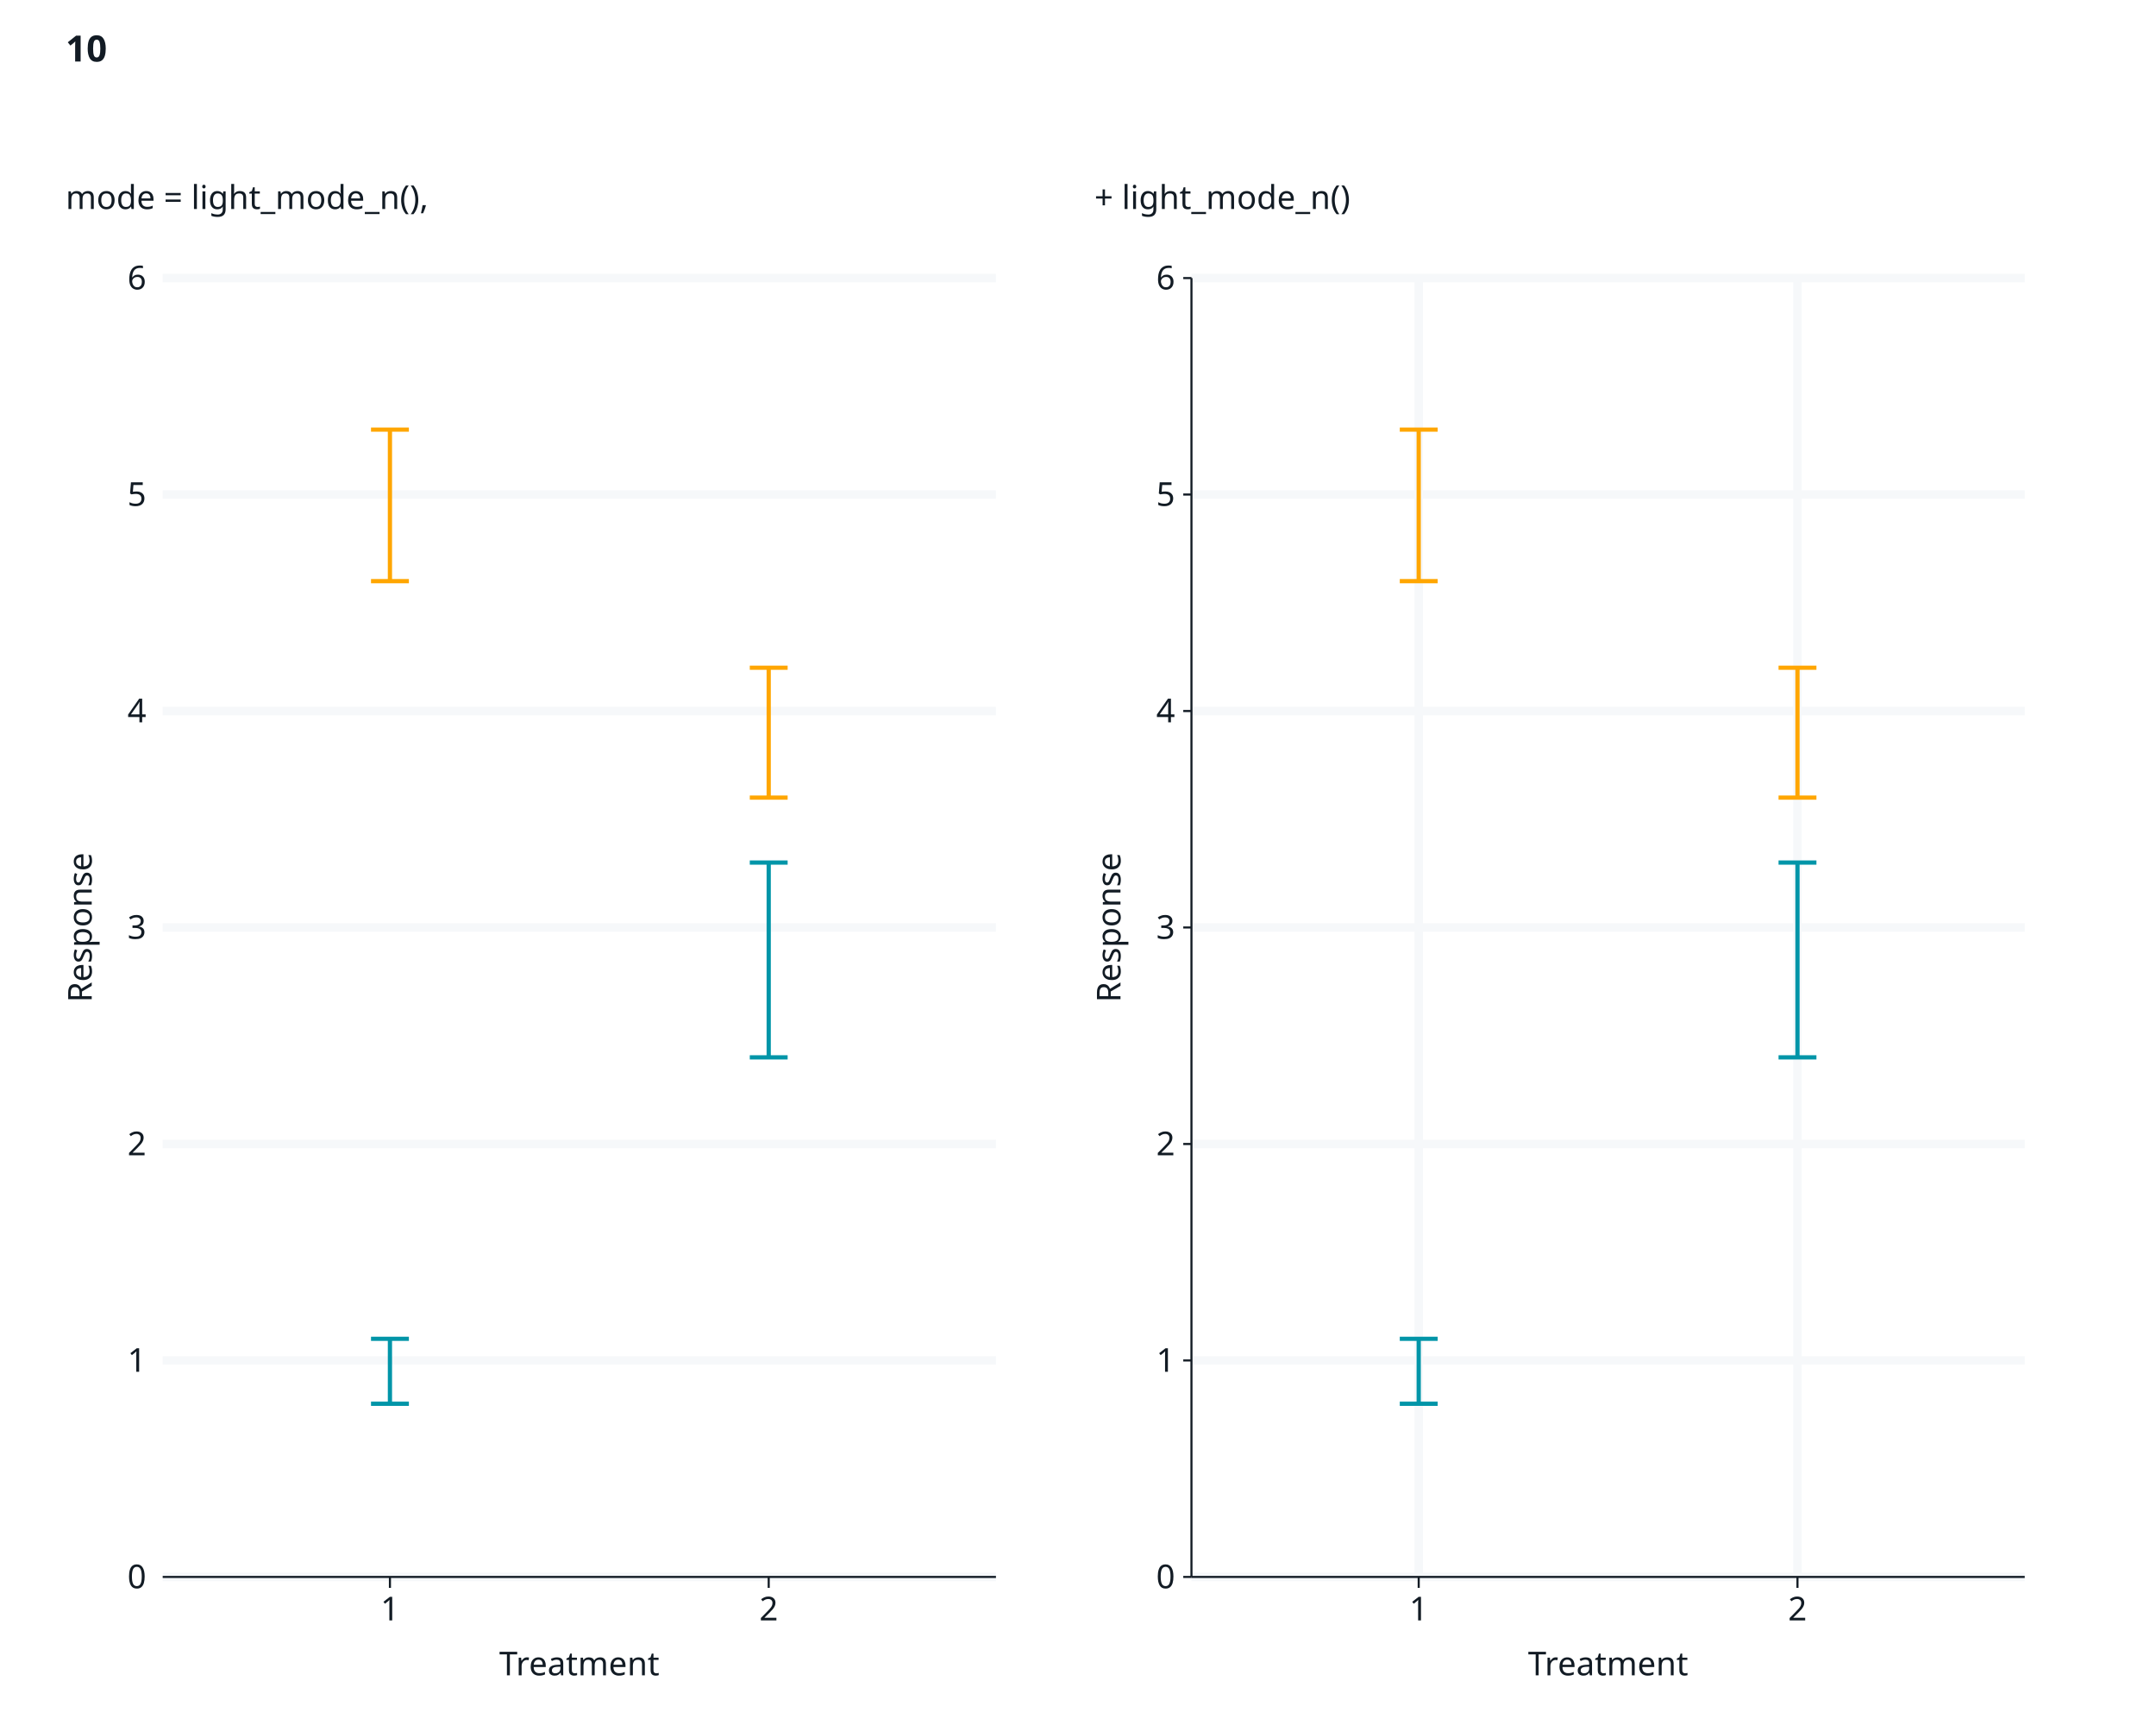
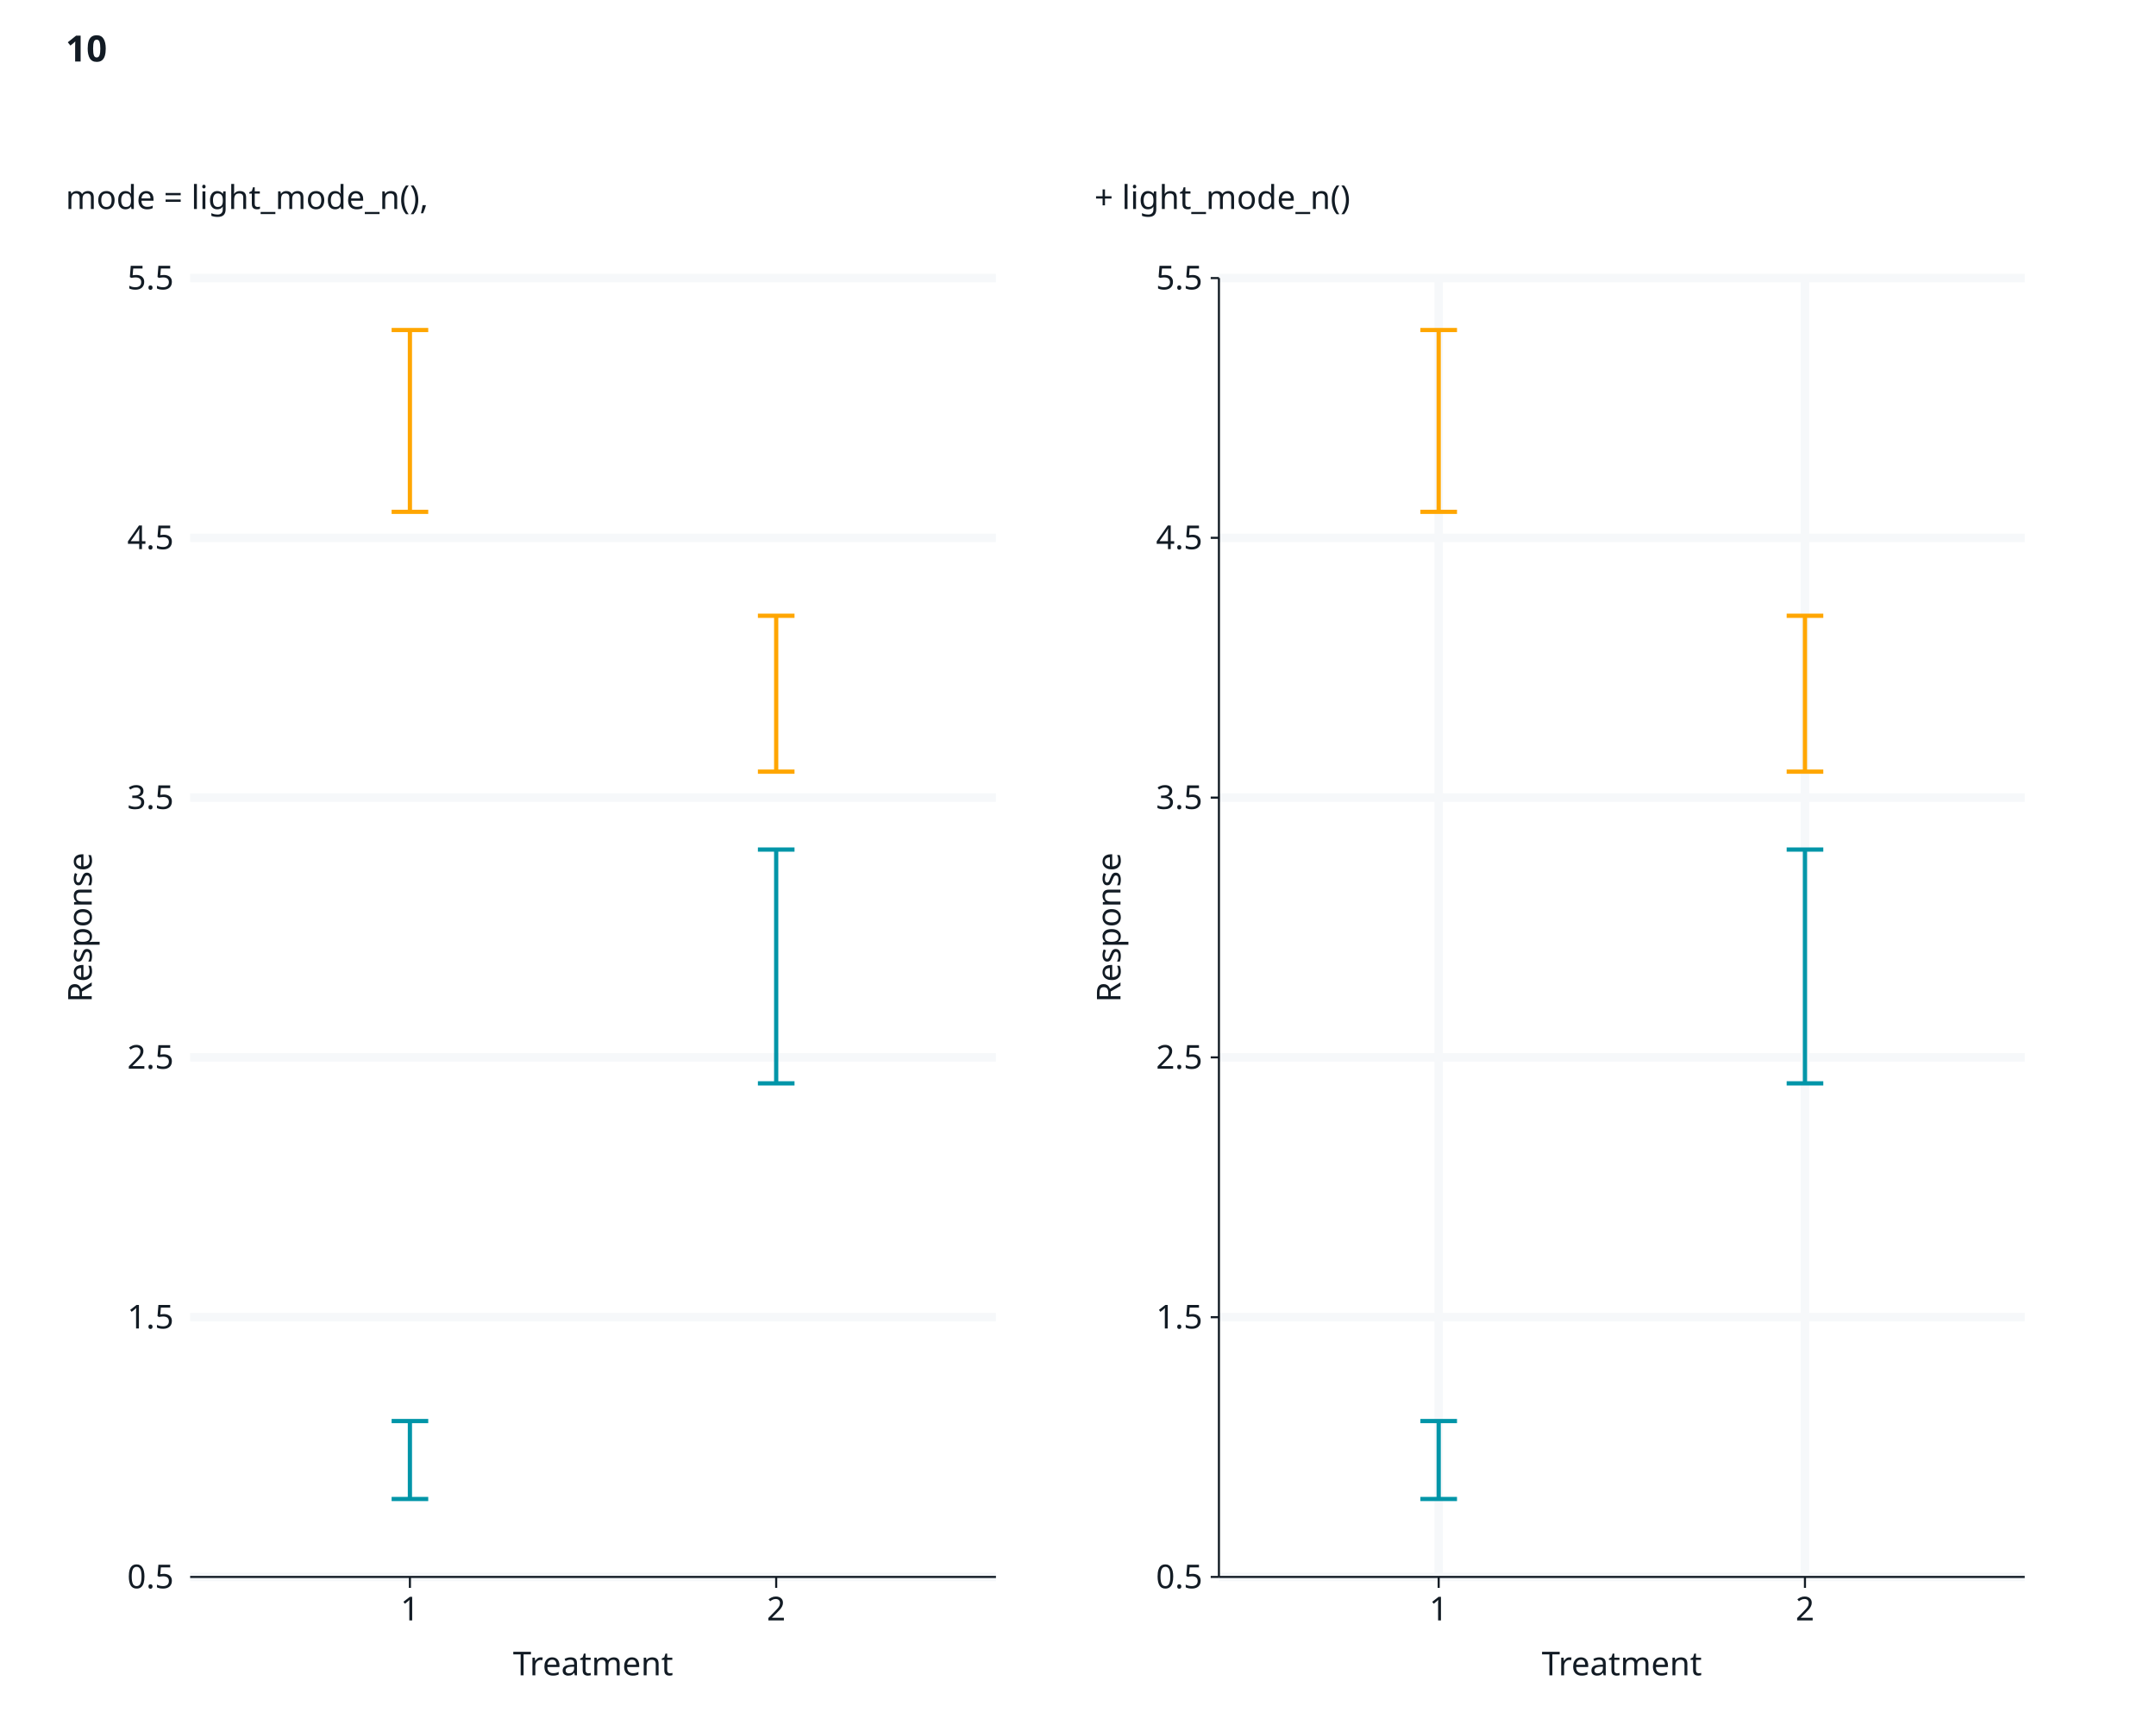
<svg xmlns="http://www.w3.org/2000/svg" class="svglite" data-engine-version="2.0" width="720.00pt" height="576.00pt" viewBox="0 0 720.00 576.00">
  <defs>
    <style type="text/css">
    .svglite line, .svglite polyline, .svglite polygon, .svglite path, .svglite rect, .svglite circle {
      fill: none;
      stroke: #000000;
      stroke-linecap: round;
      stroke-linejoin: round;
      stroke-miterlimit: 10.00;
    }
  </style>
  </defs>
  <rect width="100%" height="100%" style="stroke: none; fill: #FFFFFF;" />
  <defs>
    <clipPath id="cpMC4wMHw3MjAuMDB8MC4wMHw1NzYuMDA=">
      <rect x="0.00" y="0.00" width="720.00" height="576.00" />
    </clipPath>
  </defs>
  <g clip-path="url(#cpMC4wMHw3MjAuMDB8MC4wMHw1NzYuMDA=)">
    <rect x="0" y="0.00" width="720.00" height="576.00" style="stroke-width: 1.07; stroke: #FFFFFF; fill: #FFFFFF;" />
  </g>
  <defs>
-     <clipPath id="cpNTQuMzN8Njc2LjE2fDkyLjg1fDUyNi41Ng==">
-       <rect x="54.33" y="92.85" width="621.84" height="433.71" />
+     <clipPath id="cpNjMuNTB8Njc2LjE2fDkyLjg1fDUyNi41Ng==">
+       <rect x="63.50" y="92.85" width="612.66" height="433.71" />
    </clipPath>
  </defs>
-   <g clip-path="url(#cpNTQuMzN8Njc2LjE2fDkyLjg1fDUyNi41Ng==)">
+   <g clip-path="url(#cpNjMuNTB8Njc2LjE2fDkyLjg1fDUyNi41Ng==)">
</g>
  <g clip-path="url(#cpMC4wMHw3MjAuMDB8MC4wMHw1NzYuMDA=)">
</g>
  <defs>
    <clipPath id="cpMTAuOTZ8MzU0LjUyfDQ5LjIwfDU3Mi4zOA==">
      <rect x="10.96" y="49.20" width="343.56" height="523.19" />
    </clipPath>
  </defs>
  <g clip-path="url(#cpMTAuOTZ8MzU0LjUyfDQ5LjIwfDU3Mi4zOA==)">
    <rect x="10.96" y="49.20" width="343.56" height="523.19" style="stroke-width: 1.07; stroke: #FFFFFF; fill: #FFFFFF;" />
  </g>
  <g clip-path="url(#cpMC4wMHw3MjAuMDB8MC4wMHw1NzYuMDA=)">
-     <rect x="54.33" y="92.85" width="278.27" height="433.71" style="stroke-width: 1.07; stroke: #FFFFFF; fill: #FFFFFF;" />
-     <polyline points="54.33,526.56 332.60,526.56 " style="stroke-width: 2.84; stroke: #F6F8FA; stroke-linecap: butt;" />
-     <polyline points="54.33,454.27 332.60,454.27 " style="stroke-width: 2.84; stroke: #F6F8FA; stroke-linecap: butt;" />
-     <polyline points="54.33,381.99 332.60,381.99 " style="stroke-width: 2.84; stroke: #F6F8FA; stroke-linecap: butt;" />
-     <polyline points="54.33,309.70 332.60,309.70 " style="stroke-width: 2.84; stroke: #F6F8FA; stroke-linecap: butt;" />
-     <polyline points="54.33,237.42 332.60,237.42 " style="stroke-width: 2.84; stroke: #F6F8FA; stroke-linecap: butt;" />
-     <polyline points="54.33,165.13 332.60,165.13 " style="stroke-width: 2.84; stroke: #F6F8FA; stroke-linecap: butt;" />
-     <polyline points="54.33,92.85 332.60,92.85 " style="stroke-width: 2.84; stroke: #F6F8FA; stroke-linecap: butt;" />
-     <polyline points="123.90,447.04 136.55,447.04 " style="stroke-width: 1.41; stroke: #0095A8; stroke-linecap: butt;" />
-     <polyline points="130.22,447.04 130.22,468.73 " style="stroke-width: 1.41; stroke: #0095A8; stroke-linecap: butt;" />
-     <polyline points="123.90,468.73 136.55,468.73 " style="stroke-width: 1.41; stroke: #0095A8; stroke-linecap: butt;" />
-     <polyline points="123.90,143.45 136.55,143.45 " style="stroke-width: 1.41; stroke: #FFA600; stroke-linecap: butt;" />
-     <polyline points="130.22,143.45 130.22,194.05 " style="stroke-width: 1.41; stroke: #FFA600; stroke-linecap: butt;" />
-     <polyline points="123.90,194.05 136.55,194.05 " style="stroke-width: 1.41; stroke: #FFA600; stroke-linecap: butt;" />
-     <polyline points="250.39,288.02 263.03,288.02 " style="stroke-width: 1.41; stroke: #0095A8; stroke-linecap: butt;" />
-     <polyline points="256.71,288.02 256.71,353.07 " style="stroke-width: 1.41; stroke: #0095A8; stroke-linecap: butt;" />
-     <polyline points="250.39,353.07 263.03,353.07 " style="stroke-width: 1.41; stroke: #0095A8; stroke-linecap: butt;" />
-     <polyline points="250.39,222.96 263.03,222.96 " style="stroke-width: 1.41; stroke: #FFA600; stroke-linecap: butt;" />
-     <polyline points="256.71,222.96 256.71,266.33 " style="stroke-width: 1.41; stroke: #FFA600; stroke-linecap: butt;" />
-     <polyline points="250.39,266.33 263.03,266.33 " style="stroke-width: 1.41; stroke: #FFA600; stroke-linecap: butt;" />
-     <text x="48.85" y="530.34" text-anchor="end" style="font-size: 11.00px; fill: #121B24; font-family: sans;" textLength="6.12px" lengthAdjust="spacingAndGlyphs">0</text>
-     <text x="48.85" y="458.06" text-anchor="end" style="font-size: 11.00px; fill: #121B24; font-family: sans;" textLength="6.12px" lengthAdjust="spacingAndGlyphs">1</text>
-     <text x="48.85" y="385.77" text-anchor="end" style="font-size: 11.00px; fill: #121B24; font-family: sans;" textLength="6.12px" lengthAdjust="spacingAndGlyphs">2</text>
-     <text x="48.85" y="313.49" text-anchor="end" style="font-size: 11.00px; fill: #121B24; font-family: sans;" textLength="6.12px" lengthAdjust="spacingAndGlyphs">3</text>
-     <text x="48.85" y="241.20" text-anchor="end" style="font-size: 11.00px; fill: #121B24; font-family: sans;" textLength="6.12px" lengthAdjust="spacingAndGlyphs">4</text>
-     <text x="48.85" y="168.92" text-anchor="end" style="font-size: 11.00px; fill: #121B24; font-family: sans;" textLength="6.12px" lengthAdjust="spacingAndGlyphs">5</text>
-     <text x="48.85" y="96.63" text-anchor="end" style="font-size: 11.00px; fill: #121B24; font-family: sans;" textLength="6.12px" lengthAdjust="spacingAndGlyphs">6</text>
-     <polyline points="54.33,526.56 332.60,526.56 " style="stroke-width: 0.70; stroke: #121B24; stroke-linecap: butt;" />
-     <polyline points="130.22,530.21 130.22,526.56 " style="stroke-width: 0.70; stroke: #121B24; stroke-linecap: butt;" />
-     <polyline points="256.71,530.21 256.71,526.56 " style="stroke-width: 0.70; stroke: #121B24; stroke-linecap: butt;" />
-     <text x="130.22" y="541.07" text-anchor="middle" style="font-size: 11.00px; fill: #121B24; font-family: sans;" textLength="6.12px" lengthAdjust="spacingAndGlyphs">1</text>
-     <text x="256.71" y="541.07" text-anchor="middle" style="font-size: 11.00px; fill: #121B24; font-family: sans;" textLength="6.12px" lengthAdjust="spacingAndGlyphs">2</text>
-     <text x="193.47" y="559.41" text-anchor="middle" style="font-size: 11.00px; fill: #121B24; font-family: sans;" textLength="50.13px" lengthAdjust="spacingAndGlyphs">Treatment</text>
+     <rect x="63.50" y="92.85" width="269.10" height="433.71" style="stroke-width: 1.07; stroke: #FFFFFF; fill: #FFFFFF;" />
+     <polyline points="63.50,526.56 332.60,526.56 " style="stroke-width: 2.84; stroke: #F6F8FA; stroke-linecap: butt;" />
+     <polyline points="63.50,439.82 332.60,439.82 " style="stroke-width: 2.84; stroke: #F6F8FA; stroke-linecap: butt;" />
+     <polyline points="63.50,353.07 332.60,353.07 " style="stroke-width: 2.84; stroke: #F6F8FA; stroke-linecap: butt;" />
+     <polyline points="63.50,266.33 332.60,266.33 " style="stroke-width: 2.84; stroke: #F6F8FA; stroke-linecap: butt;" />
+     <polyline points="63.50,179.59 332.60,179.59 " style="stroke-width: 2.84; stroke: #F6F8FA; stroke-linecap: butt;" />
+     <polyline points="63.50,92.85 332.60,92.85 " style="stroke-width: 2.84; stroke: #F6F8FA; stroke-linecap: butt;" />
+     <polyline points="130.78,474.51 143.01,474.51 " style="stroke-width: 1.41; stroke: #0095A8; stroke-linecap: butt;" />
+     <polyline points="136.89,474.51 136.89,500.53 " style="stroke-width: 1.41; stroke: #0095A8; stroke-linecap: butt;" />
+     <polyline points="130.78,500.53 143.01,500.53 " style="stroke-width: 1.41; stroke: #0095A8; stroke-linecap: butt;" />
+     <polyline points="130.78,110.20 143.01,110.20 " style="stroke-width: 1.41; stroke: #FFA600; stroke-linecap: butt;" />
+     <polyline points="136.89,110.20 136.89,170.91 " style="stroke-width: 1.41; stroke: #FFA600; stroke-linecap: butt;" />
+     <polyline points="130.78,170.91 143.01,170.91 " style="stroke-width: 1.41; stroke: #FFA600; stroke-linecap: butt;" />
+     <polyline points="253.10,283.68 265.33,283.68 " style="stroke-width: 1.41; stroke: #0095A8; stroke-linecap: butt;" />
+     <polyline points="259.21,283.68 259.21,361.75 " style="stroke-width: 1.41; stroke: #0095A8; stroke-linecap: butt;" />
+     <polyline points="253.10,361.75 265.33,361.75 " style="stroke-width: 1.41; stroke: #0095A8; stroke-linecap: butt;" />
+     <polyline points="253.10,205.61 265.33,205.61 " style="stroke-width: 1.41; stroke: #FFA600; stroke-linecap: butt;" />
+     <polyline points="259.21,205.61 259.21,257.66 " style="stroke-width: 1.41; stroke: #FFA600; stroke-linecap: butt;" />
+     <polyline points="253.10,257.66 265.33,257.66 " style="stroke-width: 1.41; stroke: #FFA600; stroke-linecap: butt;" />
+     <text x="58.02" y="530.34" text-anchor="end" style="font-size: 11.00px; fill: #121B24; font-family: sans;" textLength="15.29px" lengthAdjust="spacingAndGlyphs">0.5</text>
+     <text x="58.02" y="443.60" text-anchor="end" style="font-size: 11.00px; fill: #121B24; font-family: sans;" textLength="15.29px" lengthAdjust="spacingAndGlyphs">1.5</text>
+     <text x="58.02" y="356.86" text-anchor="end" style="font-size: 11.00px; fill: #121B24; font-family: sans;" textLength="15.29px" lengthAdjust="spacingAndGlyphs">2.5</text>
+     <text x="58.02" y="270.12" text-anchor="end" style="font-size: 11.00px; fill: #121B24; font-family: sans;" textLength="15.29px" lengthAdjust="spacingAndGlyphs">3.5</text>
+     <text x="58.02" y="183.37" text-anchor="end" style="font-size: 11.00px; fill: #121B24; font-family: sans;" textLength="15.29px" lengthAdjust="spacingAndGlyphs">4.5</text>
+     <text x="58.02" y="96.63" text-anchor="end" style="font-size: 11.00px; fill: #121B24; font-family: sans;" textLength="15.29px" lengthAdjust="spacingAndGlyphs">5.5</text>
+     <polyline points="63.50,526.56 332.60,526.56 " style="stroke-width: 0.70; stroke: #121B24; stroke-linecap: butt;" />
+     <polyline points="136.89,530.21 136.89,526.56 " style="stroke-width: 0.70; stroke: #121B24; stroke-linecap: butt;" />
+     <polyline points="259.21,530.21 259.21,526.56 " style="stroke-width: 0.70; stroke: #121B24; stroke-linecap: butt;" />
+     <text x="136.89" y="541.07" text-anchor="middle" style="font-size: 11.00px; fill: #121B24; font-family: sans;" textLength="6.12px" lengthAdjust="spacingAndGlyphs">1</text>
+     <text x="259.21" y="541.07" text-anchor="middle" style="font-size: 11.00px; fill: #121B24; font-family: sans;" textLength="6.12px" lengthAdjust="spacingAndGlyphs">2</text>
+     <text x="198.05" y="559.41" text-anchor="middle" style="font-size: 11.00px; fill: #121B24; font-family: sans;" textLength="50.13px" lengthAdjust="spacingAndGlyphs">Treatment</text>
    <text transform="translate(30.63,309.70) rotate(-90)" text-anchor="middle" style="font-size: 11.00px; fill: #121B24; font-family: sans;" textLength="49.55px" lengthAdjust="spacingAndGlyphs">Response</text>
    <text x="21.92" y="57.91" style="font-size: 11.00px; fill: #121B24; font-family: sans;" textLength="0.00px" lengthAdjust="spacingAndGlyphs" />
    <text x="21.92" y="69.79" style="font-size: 11.00px; fill: #121B24; font-family: sans;" textLength="116.50px" lengthAdjust="spacingAndGlyphs">mode = light_mode_n(),</text>
  </g>
  <defs>
    <clipPath id="cpMzU0LjUyfDY5OC4wOHw0OS4yMHw1NzIuMzg=">
      <rect x="354.52" y="49.20" width="343.56" height="523.19" />
    </clipPath>
  </defs>
  <g clip-path="url(#cpMzU0LjUyfDY5OC4wOHw0OS4yMHw1NzIuMzg=)">
    <rect x="354.52" y="49.20" width="343.56" height="523.19" style="stroke-width: 1.07; stroke: #FFFFFF; fill: #FFFFFF;" />
  </g>
  <g clip-path="url(#cpMC4wMHw3MjAuMDB8MC4wMHw1NzYuMDA=)">
-     <rect x="397.89" y="92.85" width="278.27" height="433.71" style="stroke-width: 1.07; stroke: #FFFFFF; fill: #FFFFFF;" />
-     <polyline points="397.89,526.56 676.16,526.56 " style="stroke-width: 2.84; stroke: #F6F8FA; stroke-linecap: butt;" />
-     <polyline points="397.89,454.27 676.16,454.27 " style="stroke-width: 2.84; stroke: #F6F8FA; stroke-linecap: butt;" />
-     <polyline points="397.89,381.99 676.16,381.99 " style="stroke-width: 2.84; stroke: #F6F8FA; stroke-linecap: butt;" />
-     <polyline points="397.89,309.70 676.16,309.70 " style="stroke-width: 2.84; stroke: #F6F8FA; stroke-linecap: butt;" />
-     <polyline points="397.89,237.42 676.16,237.42 " style="stroke-width: 2.84; stroke: #F6F8FA; stroke-linecap: butt;" />
-     <polyline points="397.89,165.13 676.16,165.13 " style="stroke-width: 2.84; stroke: #F6F8FA; stroke-linecap: butt;" />
-     <polyline points="397.89,92.85 676.16,92.85 " style="stroke-width: 2.84; stroke: #F6F8FA; stroke-linecap: butt;" />
-     <polyline points="473.78,526.56 473.78,92.85 " style="stroke-width: 2.84; stroke: #F6F8FA; stroke-linecap: butt;" />
-     <polyline points="600.27,526.56 600.27,92.85 " style="stroke-width: 2.84; stroke: #F6F8FA; stroke-linecap: butt;" />
-     <polyline points="467.46,447.04 480.11,447.04 " style="stroke-width: 1.41; stroke: #0095A8; stroke-linecap: butt;" />
-     <polyline points="473.78,447.04 473.78,468.73 " style="stroke-width: 1.41; stroke: #0095A8; stroke-linecap: butt;" />
-     <polyline points="467.46,468.73 480.11,468.73 " style="stroke-width: 1.41; stroke: #0095A8; stroke-linecap: butt;" />
-     <polyline points="467.46,143.45 480.11,143.45 " style="stroke-width: 1.41; stroke: #FFA600; stroke-linecap: butt;" />
-     <polyline points="473.78,143.45 473.78,194.05 " style="stroke-width: 1.41; stroke: #FFA600; stroke-linecap: butt;" />
-     <polyline points="467.46,194.05 480.11,194.05 " style="stroke-width: 1.41; stroke: #FFA600; stroke-linecap: butt;" />
-     <polyline points="593.95,288.02 606.60,288.02 " style="stroke-width: 1.41; stroke: #0095A8; stroke-linecap: butt;" />
-     <polyline points="600.27,288.02 600.27,353.07 " style="stroke-width: 1.41; stroke: #0095A8; stroke-linecap: butt;" />
-     <polyline points="593.95,353.07 606.60,353.07 " style="stroke-width: 1.41; stroke: #0095A8; stroke-linecap: butt;" />
-     <polyline points="593.95,222.96 606.60,222.96 " style="stroke-width: 1.41; stroke: #FFA600; stroke-linecap: butt;" />
-     <polyline points="600.27,222.96 600.27,266.33 " style="stroke-width: 1.41; stroke: #FFA600; stroke-linecap: butt;" />
-     <polyline points="593.95,266.33 606.60,266.33 " style="stroke-width: 1.41; stroke: #FFA600; stroke-linecap: butt;" />
-     <polyline points="397.89,526.56 397.89,92.85 " style="stroke-width: 0.70; stroke: #121B24; stroke-linecap: butt;" />
-     <text x="392.41" y="530.34" text-anchor="end" style="font-size: 11.00px; fill: #121B24; font-family: sans;" textLength="6.12px" lengthAdjust="spacingAndGlyphs">0</text>
-     <text x="392.41" y="458.06" text-anchor="end" style="font-size: 11.00px; fill: #121B24; font-family: sans;" textLength="6.12px" lengthAdjust="spacingAndGlyphs">1</text>
-     <text x="392.41" y="385.77" text-anchor="end" style="font-size: 11.00px; fill: #121B24; font-family: sans;" textLength="6.12px" lengthAdjust="spacingAndGlyphs">2</text>
-     <text x="392.41" y="313.49" text-anchor="end" style="font-size: 11.00px; fill: #121B24; font-family: sans;" textLength="6.12px" lengthAdjust="spacingAndGlyphs">3</text>
-     <text x="392.41" y="241.20" text-anchor="end" style="font-size: 11.00px; fill: #121B24; font-family: sans;" textLength="6.12px" lengthAdjust="spacingAndGlyphs">4</text>
-     <text x="392.41" y="168.92" text-anchor="end" style="font-size: 11.00px; fill: #121B24; font-family: sans;" textLength="6.12px" lengthAdjust="spacingAndGlyphs">5</text>
-     <text x="392.41" y="96.63" text-anchor="end" style="font-size: 11.00px; fill: #121B24; font-family: sans;" textLength="6.12px" lengthAdjust="spacingAndGlyphs">6</text>
-     <polyline points="395.15,526.56 397.89,526.56 " style="stroke-width: 0.70; stroke: #121B24; stroke-linecap: butt;" />
-     <polyline points="395.15,454.27 397.89,454.27 " style="stroke-width: 0.70; stroke: #121B24; stroke-linecap: butt;" />
-     <polyline points="395.15,381.99 397.89,381.99 " style="stroke-width: 0.70; stroke: #121B24; stroke-linecap: butt;" />
-     <polyline points="395.15,309.70 397.89,309.70 " style="stroke-width: 0.70; stroke: #121B24; stroke-linecap: butt;" />
-     <polyline points="395.15,237.42 397.89,237.42 " style="stroke-width: 0.70; stroke: #121B24; stroke-linecap: butt;" />
-     <polyline points="395.15,165.13 397.89,165.13 " style="stroke-width: 0.70; stroke: #121B24; stroke-linecap: butt;" />
-     <polyline points="395.15,92.85 397.89,92.85 " style="stroke-width: 0.70; stroke: #121B24; stroke-linecap: butt;" />
-     <polyline points="397.89,526.56 676.16,526.56 " style="stroke-width: 0.70; stroke: #121B24; stroke-linecap: butt;" />
-     <polyline points="473.78,530.21 473.78,526.56 " style="stroke-width: 0.70; stroke: #121B24; stroke-linecap: butt;" />
-     <polyline points="600.27,530.21 600.27,526.56 " style="stroke-width: 0.70; stroke: #121B24; stroke-linecap: butt;" />
-     <text x="473.78" y="541.07" text-anchor="middle" style="font-size: 11.00px; fill: #121B24; font-family: sans;" textLength="6.12px" lengthAdjust="spacingAndGlyphs">1</text>
-     <text x="600.27" y="541.07" text-anchor="middle" style="font-size: 11.00px; fill: #121B24; font-family: sans;" textLength="6.12px" lengthAdjust="spacingAndGlyphs">2</text>
-     <text x="537.03" y="559.41" text-anchor="middle" style="font-size: 11.00px; fill: #121B24; font-family: sans;" textLength="50.13px" lengthAdjust="spacingAndGlyphs">Treatment</text>
+     <rect x="407.06" y="92.85" width="269.10" height="433.71" style="stroke-width: 1.07; stroke: #FFFFFF; fill: #FFFFFF;" />
+     <polyline points="407.06,526.56 676.16,526.56 " style="stroke-width: 2.84; stroke: #F6F8FA; stroke-linecap: butt;" />
+     <polyline points="407.06,439.82 676.16,439.82 " style="stroke-width: 2.84; stroke: #F6F8FA; stroke-linecap: butt;" />
+     <polyline points="407.06,353.07 676.16,353.07 " style="stroke-width: 2.84; stroke: #F6F8FA; stroke-linecap: butt;" />
+     <polyline points="407.06,266.33 676.16,266.33 " style="stroke-width: 2.84; stroke: #F6F8FA; stroke-linecap: butt;" />
+     <polyline points="407.06,179.59 676.16,179.59 " style="stroke-width: 2.84; stroke: #F6F8FA; stroke-linecap: butt;" />
+     <polyline points="407.06,92.85 676.16,92.85 " style="stroke-width: 2.84; stroke: #F6F8FA; stroke-linecap: butt;" />
+     <polyline points="480.45,526.56 480.45,92.85 " style="stroke-width: 2.84; stroke: #F6F8FA; stroke-linecap: butt;" />
+     <polyline points="602.77,526.56 602.77,92.85 " style="stroke-width: 2.84; stroke: #F6F8FA; stroke-linecap: butt;" />
+     <polyline points="474.34,474.51 486.57,474.51 " style="stroke-width: 1.41; stroke: #0095A8; stroke-linecap: butt;" />
+     <polyline points="480.45,474.51 480.45,500.53 " style="stroke-width: 1.41; stroke: #0095A8; stroke-linecap: butt;" />
+     <polyline points="474.34,500.53 486.57,500.53 " style="stroke-width: 1.41; stroke: #0095A8; stroke-linecap: butt;" />
+     <polyline points="474.34,110.20 486.57,110.20 " style="stroke-width: 1.41; stroke: #FFA600; stroke-linecap: butt;" />
+     <polyline points="480.45,110.20 480.45,170.91 " style="stroke-width: 1.41; stroke: #FFA600; stroke-linecap: butt;" />
+     <polyline points="474.34,170.91 486.57,170.91 " style="stroke-width: 1.41; stroke: #FFA600; stroke-linecap: butt;" />
+     <polyline points="596.66,283.68 608.89,283.68 " style="stroke-width: 1.41; stroke: #0095A8; stroke-linecap: butt;" />
+     <polyline points="602.77,283.68 602.77,361.75 " style="stroke-width: 1.41; stroke: #0095A8; stroke-linecap: butt;" />
+     <polyline points="596.66,361.75 608.89,361.75 " style="stroke-width: 1.41; stroke: #0095A8; stroke-linecap: butt;" />
+     <polyline points="596.66,205.61 608.89,205.61 " style="stroke-width: 1.41; stroke: #FFA600; stroke-linecap: butt;" />
+     <polyline points="602.77,205.61 602.77,257.66 " style="stroke-width: 1.41; stroke: #FFA600; stroke-linecap: butt;" />
+     <polyline points="596.66,257.66 608.89,257.66 " style="stroke-width: 1.41; stroke: #FFA600; stroke-linecap: butt;" />
+     <polyline points="407.06,526.56 407.06,92.85 " style="stroke-width: 0.70; stroke: #121B24; stroke-linecap: butt;" />
+     <text x="401.58" y="530.34" text-anchor="end" style="font-size: 11.00px; fill: #121B24; font-family: sans;" textLength="15.29px" lengthAdjust="spacingAndGlyphs">0.5</text>
+     <text x="401.58" y="443.60" text-anchor="end" style="font-size: 11.00px; fill: #121B24; font-family: sans;" textLength="15.29px" lengthAdjust="spacingAndGlyphs">1.5</text>
+     <text x="401.58" y="356.86" text-anchor="end" style="font-size: 11.00px; fill: #121B24; font-family: sans;" textLength="15.29px" lengthAdjust="spacingAndGlyphs">2.5</text>
+     <text x="401.58" y="270.12" text-anchor="end" style="font-size: 11.00px; fill: #121B24; font-family: sans;" textLength="15.29px" lengthAdjust="spacingAndGlyphs">3.5</text>
+     <text x="401.58" y="183.37" text-anchor="end" style="font-size: 11.00px; fill: #121B24; font-family: sans;" textLength="15.29px" lengthAdjust="spacingAndGlyphs">4.5</text>
+     <text x="401.58" y="96.63" text-anchor="end" style="font-size: 11.00px; fill: #121B24; font-family: sans;" textLength="15.29px" lengthAdjust="spacingAndGlyphs">5.5</text>
+     <polyline points="404.32,526.56 407.06,526.56 " style="stroke-width: 0.70; stroke: #121B24; stroke-linecap: butt;" />
+     <polyline points="404.32,439.82 407.06,439.82 " style="stroke-width: 0.70; stroke: #121B24; stroke-linecap: butt;" />
+     <polyline points="404.32,353.07 407.06,353.07 " style="stroke-width: 0.70; stroke: #121B24; stroke-linecap: butt;" />
+     <polyline points="404.32,266.33 407.06,266.33 " style="stroke-width: 0.70; stroke: #121B24; stroke-linecap: butt;" />
+     <polyline points="404.32,179.59 407.06,179.59 " style="stroke-width: 0.70; stroke: #121B24; stroke-linecap: butt;" />
+     <polyline points="404.32,92.85 407.06,92.85 " style="stroke-width: 0.70; stroke: #121B24; stroke-linecap: butt;" />
+     <polyline points="407.06,526.56 676.16,526.56 " style="stroke-width: 0.70; stroke: #121B24; stroke-linecap: butt;" />
+     <polyline points="480.45,530.21 480.45,526.56 " style="stroke-width: 0.70; stroke: #121B24; stroke-linecap: butt;" />
+     <polyline points="602.77,530.21 602.77,526.56 " style="stroke-width: 0.70; stroke: #121B24; stroke-linecap: butt;" />
+     <text x="480.45" y="541.07" text-anchor="middle" style="font-size: 11.00px; fill: #121B24; font-family: sans;" textLength="6.12px" lengthAdjust="spacingAndGlyphs">1</text>
+     <text x="602.77" y="541.07" text-anchor="middle" style="font-size: 11.00px; fill: #121B24; font-family: sans;" textLength="6.12px" lengthAdjust="spacingAndGlyphs">2</text>
+     <text x="541.61" y="559.41" text-anchor="middle" style="font-size: 11.00px; fill: #121B24; font-family: sans;" textLength="50.13px" lengthAdjust="spacingAndGlyphs">Treatment</text>
    <text transform="translate(374.19,309.70) rotate(-90)" text-anchor="middle" style="font-size: 11.00px; fill: #121B24; font-family: sans;" textLength="49.55px" lengthAdjust="spacingAndGlyphs">Response</text>
    <text x="365.48" y="57.91" style="font-size: 11.00px; fill: #121B24; font-family: sans;" textLength="0.00px" lengthAdjust="spacingAndGlyphs" />
    <text x="365.48" y="69.79" style="font-size: 11.00px; fill: #121B24; font-family: sans;" textLength="82.86px" lengthAdjust="spacingAndGlyphs">+ light_mode_n()</text>
    <text x="21.92" y="20.54" style="font-size: 12.10px; font-weight: bold; fill: #121B24; font-family: sans;" textLength="13.46px" lengthAdjust="spacingAndGlyphs">10</text>
  </g>
</svg>
